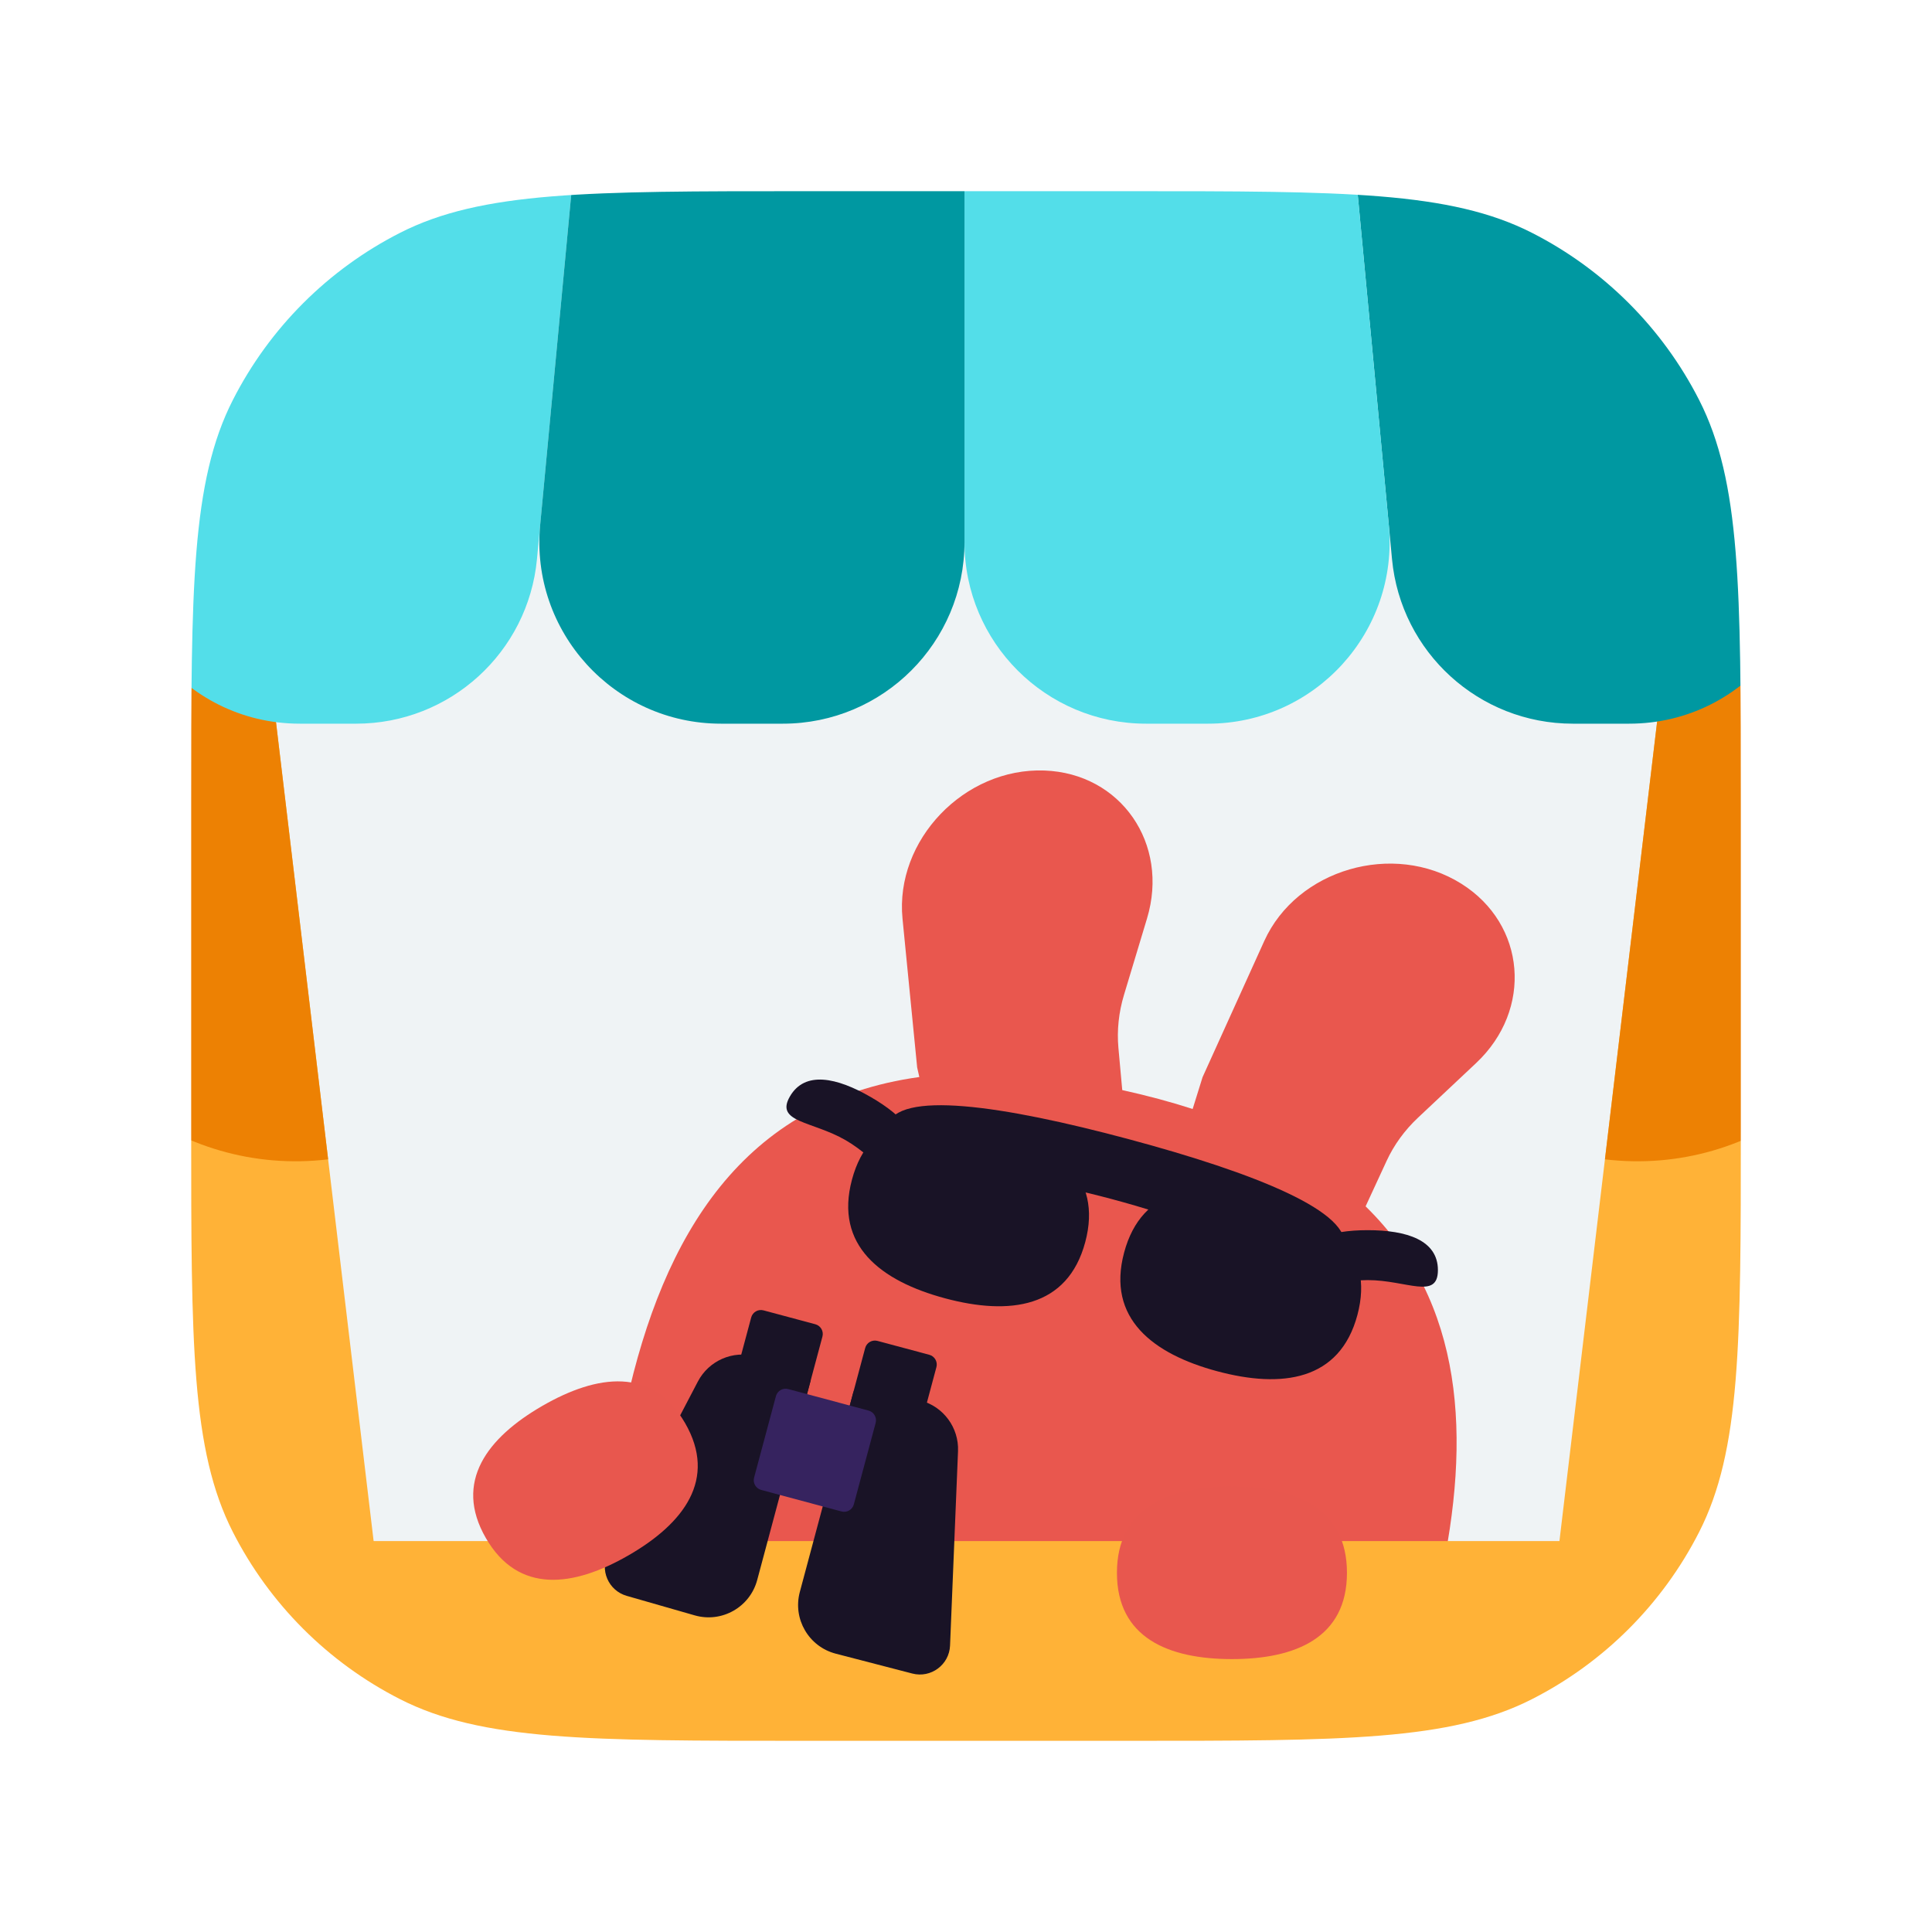
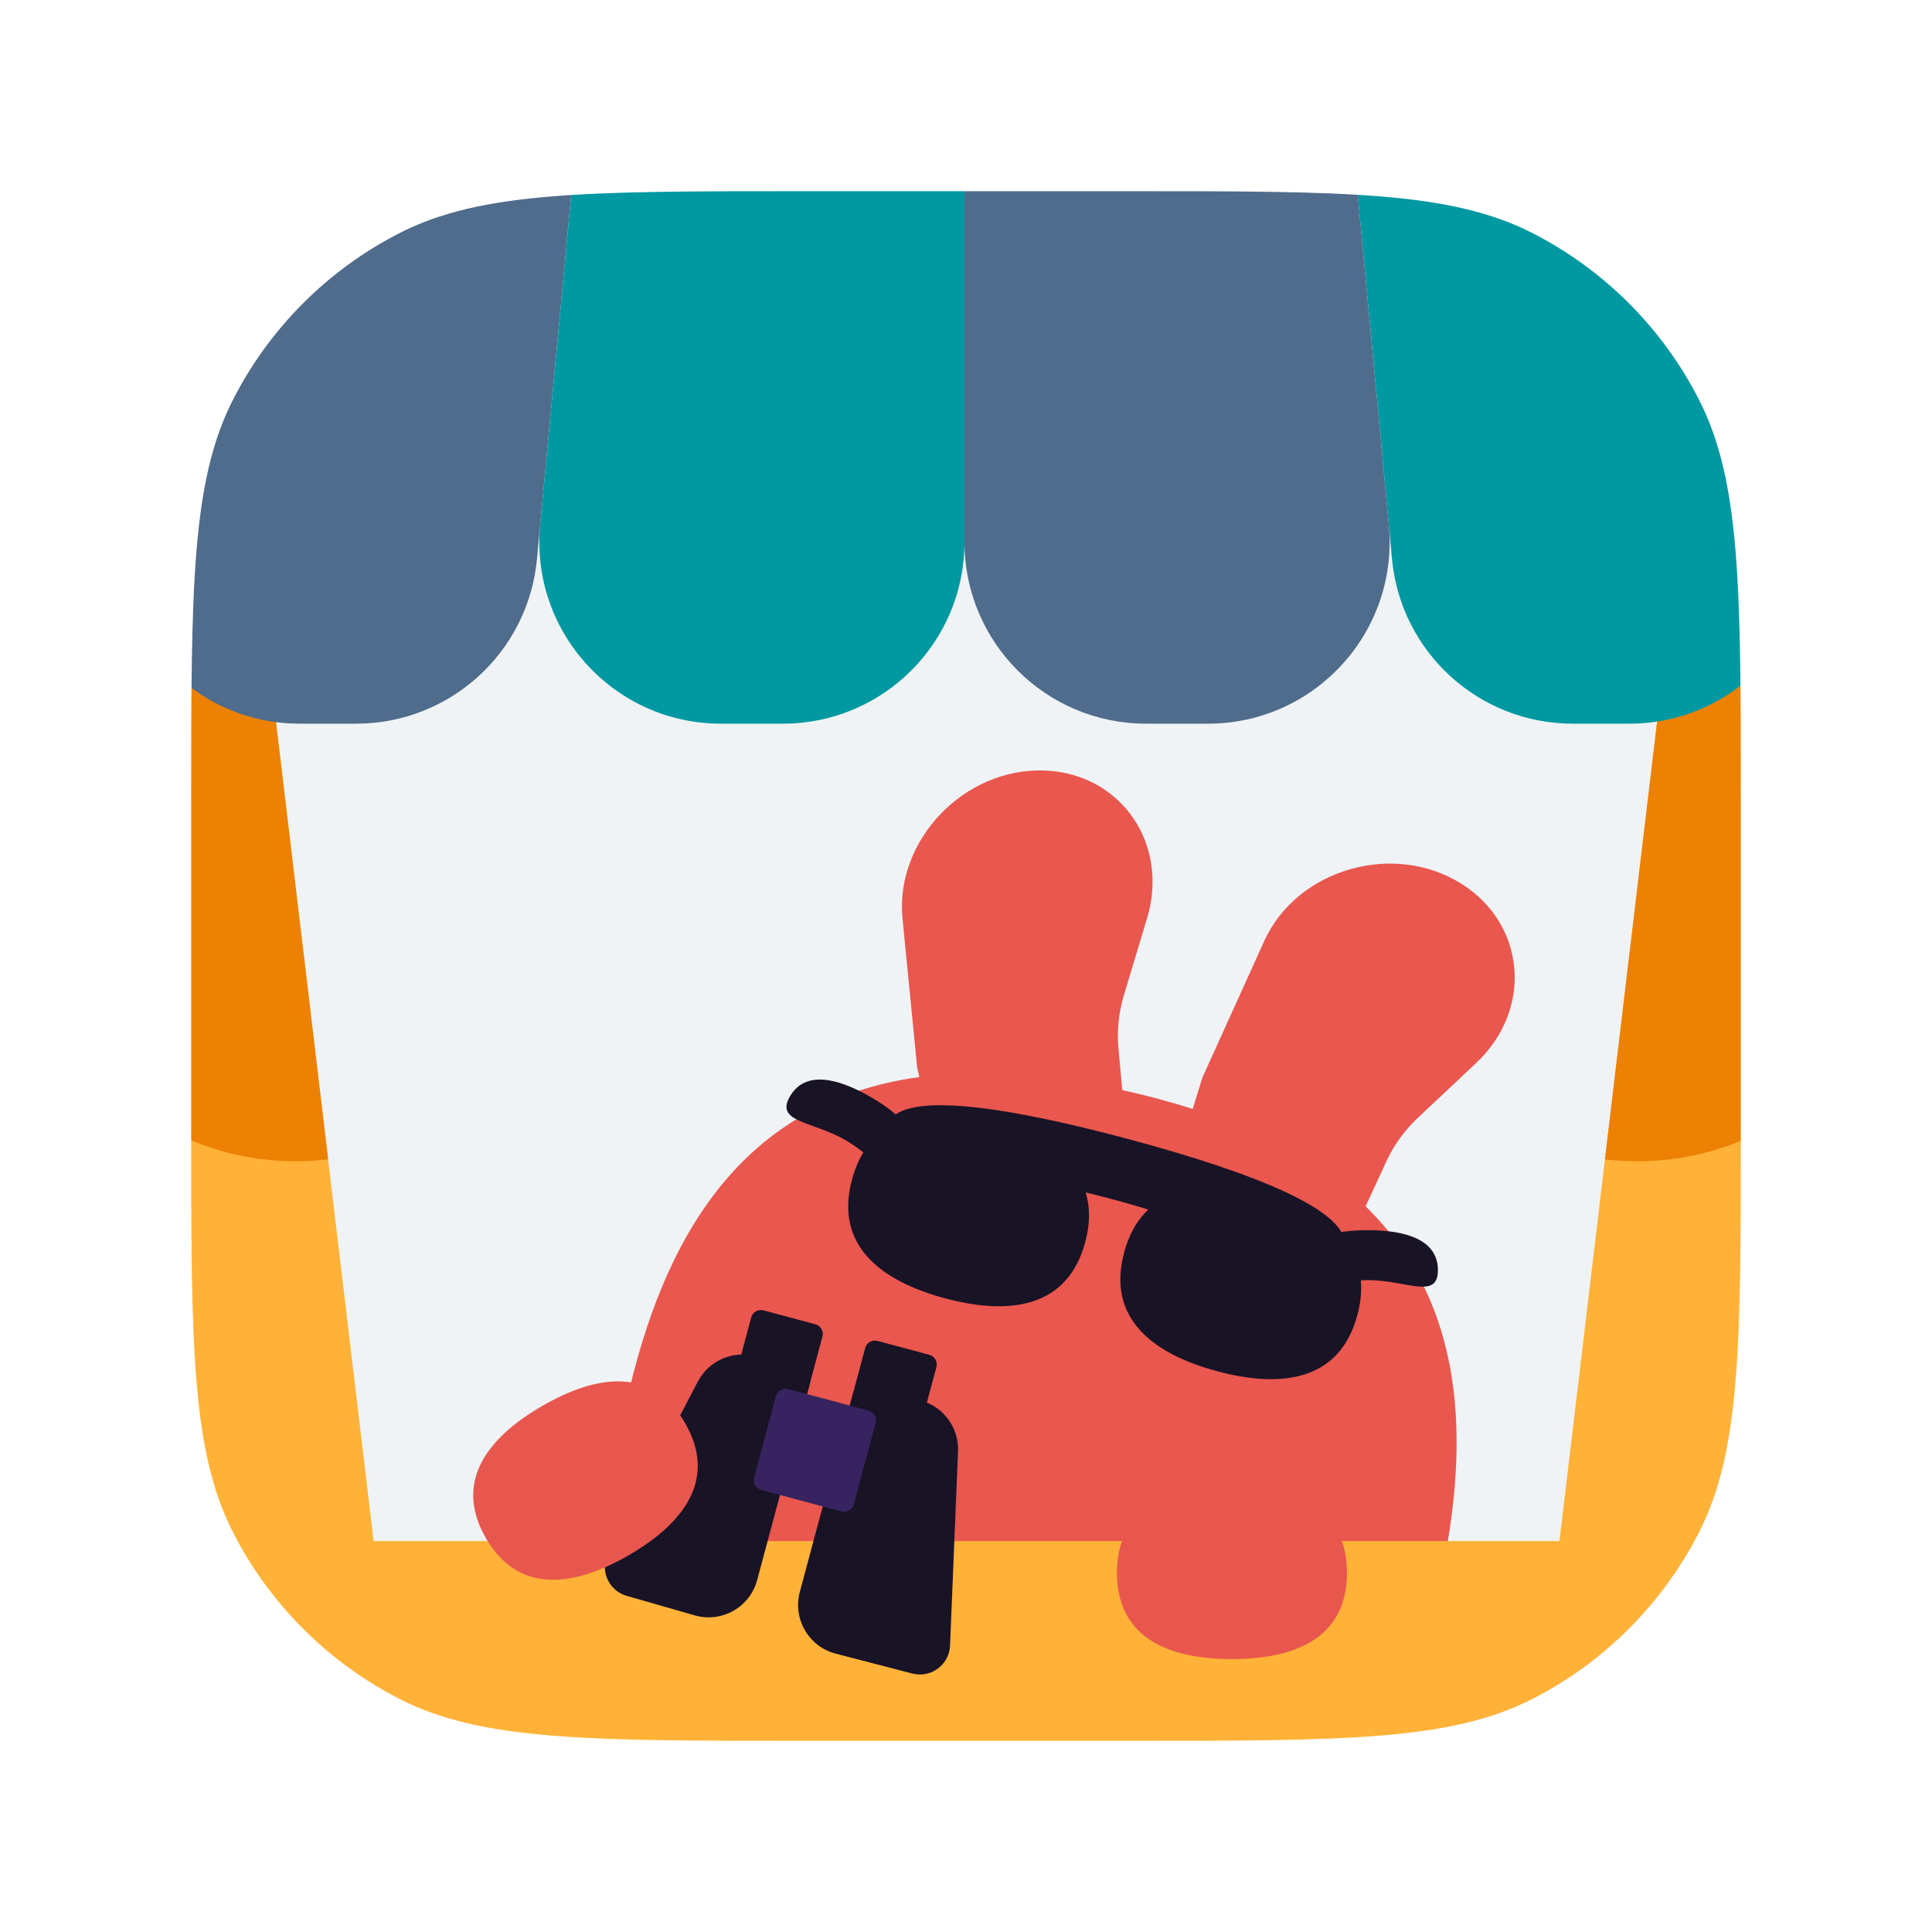
<svg xmlns="http://www.w3.org/2000/svg" width="192" height="192" fill="none" viewBox="0 0 192 192">
  <mask id="mask0" width="154" height="154" x="19" y="19" mask-type="alpha" maskUnits="userSpaceOnUse">
    <path fill="#C4C4C4" d="M19 79.8C19 58.518 19 47.877 23.142 39.748C26.785 32.598 32.598 26.785 39.748 23.142C47.877 19 58.518 19 79.8 19H112.2C133.482 19 144.123 19 152.252 23.142C159.402 26.785 165.215 32.598 168.858 39.748C173 47.877 173 58.518 173 79.8V112.2C173 133.482 173 144.123 168.858 152.252C165.215 159.402 159.402 165.215 152.252 168.858C144.123 173 133.482 173 112.2 173H79.8C58.518 173 47.877 173 39.748 168.858C32.598 165.215 26.785 159.402 23.142 152.252C19 144.123 19 133.482 19 112.2V79.8Z" />
  </mask>
  <g mask="url(#mask0)">
    <path fill="#EFF3F5" d="M19 79.8C19 58.518 19 47.877 23.142 39.748C26.785 32.598 32.598 26.785 39.748 23.142C47.877 19 58.518 19 79.8 19H112.2C133.482 19 144.123 19 152.252 23.142C159.402 26.785 165.215 32.598 168.858 39.748C173 47.877 173 58.518 173 79.8V112.2C173 133.482 173 144.123 168.858 152.252C165.215 159.402 159.402 165.215 152.252 168.858C144.123 173 133.482 173 112.2 173H79.8C58.518 173 47.877 173 39.748 168.858C32.598 165.215 26.785 159.402 23.142 152.252C19 144.123 19 133.482 19 112.2V79.8Z" />
    <path fill="#E9574E" fill-rule="evenodd" d="M125.639 93.52C128.876 86.376 138.469 83.583 145.222 87.82C151.654 91.855 152.353 100.329 146.692 105.649L140.917 111.077C139.593 112.322 138.534 113.779 137.801 115.367L135.712 119.886C145.5 129.435 146.252 142.847 143.086 157.262C138.227 179.392 125.974 195.506 93.857 188.453C61.741 181.4 57.367 161.635 62.227 139.506C65.904 122.76 73.814 109.459 91.362 107.034L91.147 106.083L89.691 91.301C88.922 83.496 95.834 76.281 103.8 76.573C111.388 76.852 116.231 83.841 113.989 91.279L111.702 98.867C111.177 100.608 110.989 102.398 111.147 104.141L111.528 108.331C114.026 108.882 116.355 109.509 118.525 110.209L119.509 107.049L125.639 93.52Z" clip-rule="evenodd" />
    <path fill="#FFB237" d="M-4.762 160.337C-4.762 156.367 -1.543 153.148 2.427 153.148H189.272C193.242 153.148 196.461 156.367 196.461 160.337V200.401C196.461 204.371 193.242 207.59 189.272 207.59H2.427C-1.543 207.59 -4.762 204.371 -4.762 200.401V160.337Z" />
    <path fill="#E8574E" d="M111 156.307C111 162.763 116.117 164.879 122.43 164.879C128.742 164.879 133.859 162.763 133.859 156.307C133.859 149.851 128.742 147.734 122.43 147.734C116.117 147.734 111 149.851 111 156.307Z" />
    <path fill="#191326" d="M107.85 123.44C106.096 129.987 100.331 130.743 93.93 129.028C87.528 127.312 82.914 123.776 84.668 117.228C86.422 110.681 92.187 109.926 98.588 111.641C104.99 113.356 109.604 116.893 107.85 123.44Z" />
    <path fill="#191326" d="M134.896 130.687C133.142 137.234 127.377 137.99 120.976 136.275C114.574 134.559 109.96 131.023 111.714 124.476C113.468 117.928 119.233 117.173 125.634 118.888C132.036 120.603 136.65 124.14 134.896 130.687Z" />
    <path fill="#191326" d="M133.565 124.065C132.6 127.665 123.082 122.537 110.545 119.178C98.009 115.819 87.201 115.501 88.166 111.901C89.131 108.301 99.61 109.844 112.146 113.203C124.682 116.562 134.529 120.466 133.565 124.065Z" />
    <path fill="#191326" d="M90.577 115.941C89.083 118.53 87.377 115.239 84.041 113.313C80.706 111.387 77.003 111.556 78.498 108.967C79.992 106.378 83.187 107.09 86.522 109.016C89.858 110.942 92.072 113.352 90.577 115.941Z" />
    <path fill="#191326" d="M128.95 126.223C128.95 129.212 132.072 127.215 135.924 127.215C139.776 127.215 142.898 129.212 142.898 126.223C142.898 123.233 139.776 122.253 135.924 122.253C132.072 122.253 128.95 123.233 128.95 126.223Z" />
    <path fill="#191326" d="M95.207 144.22L94.415 163.534C94.336 165.444 92.515 166.795 90.664 166.314L83.059 164.341C80.371 163.644 78.766 160.89 79.485 158.208L84.786 138.421C84.929 137.887 85.478 137.571 86.011 137.714L91.505 139.186C93.765 139.791 95.303 141.883 95.207 144.22Z" />
    <path fill="#191326" d="M69.353 137.296L60.448 154.32C59.568 156.003 60.453 158.07 62.279 158.594L69.041 160.534C71.728 161.305 74.526 159.723 75.249 157.022L80.539 137.283C80.681 136.749 80.365 136.201 79.832 136.058L75.078 134.784C72.817 134.178 70.438 135.222 69.353 137.296Z" />
    <rect width="7.33" height="10.379" x="86.239" y="132.999" fill="#191326" rx="1" transform="rotate(15 86.2393 132.999)" />
    <rect width="7.33" height="10.379" fill="#191326" rx="1" transform="matrix(-0.965926 -0.258819 -0.258819 0.965926 81.9915 131.861)" />
    <rect width="10.262" height="10.379" fill="#36235F" rx="1" transform="matrix(-0.965926 -0.258819 -0.258819 0.965926 87.2808 140.441)" />
    <path fill="#E8574E" d="M48.286 152.853C51.514 158.444 57.004 157.719 62.471 154.562C67.938 151.406 71.311 147.015 68.083 141.424C64.855 135.833 59.365 136.559 53.898 139.715C48.432 142.871 45.058 147.263 48.286 152.853Z" />
    <path fill="#FFB237" d="M-1.259 59.807L25.621 56.602L39.258 170.991L12.379 174.196L-1.259 59.807Z" />
    <path fill="#ED8103" d="M-1.259 59.807L25.621 56.602L32.609 115.214C17.763 116.984 4.294 106.384 2.524 91.539L-1.259 59.807Z" />
    <path fill="#FFB237" d="M193.365 59.807L166.485 56.602L152.848 170.991L179.728 174.196L193.365 59.807Z" />
    <path fill="#ED8103" d="M193.365 59.807L166.485 56.602L159.498 115.214C174.343 116.984 187.812 106.384 189.582 91.539L193.365 59.807Z" />
    <path fill="#0098A1" d="M167.998 1.374C166.139 -6.465 159.138 -12 151.081 -12C140.836 -12 132.812 -3.186 133.771 7.014L138.337 55.561C139.208 64.832 146.992 71.918 156.304 71.918H161.902C173.553 71.918 182.151 61.042 179.462 49.706L167.998 1.374Z" />
-     <path fill="#53DEE9" d="M23.701 1.374C25.561 -6.465 32.562 -12 40.618 -12C50.863 -12 58.887 -3.186 57.928 7.014L53.363 55.561C52.491 64.832 44.708 71.918 35.395 71.918H29.797C18.146 71.918 9.548 61.042 12.237 49.706L23.701 1.374Z" />
-     <path fill="#53DEE9" d="M133.521 4.357C132.649 -4.914 124.866 -12 115.554 -12H113.896C103.929 -12 95.849 -3.92 95.849 6.047V53.871C95.849 63.838 103.929 71.918 113.896 71.918H120.051C130.685 71.918 139.014 62.769 138.019 52.181L133.521 4.357Z" />
+     <path fill="#506C8C" d="M23.701 1.374C25.561 -6.465 32.562 -12 40.618 -12C50.863 -12 58.887 -3.186 57.928 7.014L53.363 55.561C52.491 64.832 44.708 71.918 35.395 71.918H29.797C18.146 71.918 9.548 61.042 12.237 49.706L23.701 1.374Z" />
+     <path fill="#506C8C" d="M133.521 4.357C132.649 -4.914 124.866 -12 115.554 -12H113.896C103.929 -12 95.849 -3.92 95.849 6.047V53.871C95.849 63.838 103.929 71.918 113.896 71.918H120.051C130.685 71.918 139.014 62.769 138.019 52.181L133.521 4.357Z" />
    <path fill="#0098A1" d="M58.178 4.357C59.05 -4.914 66.833 -12 76.145 -12H77.803C87.77 -12 95.85 -3.92 95.85 6.047V53.871C95.85 63.838 87.77 71.918 77.803 71.918H71.648C61.014 71.918 52.685 62.769 53.681 52.181L58.178 4.357Z" />
  </g>
</svg>
